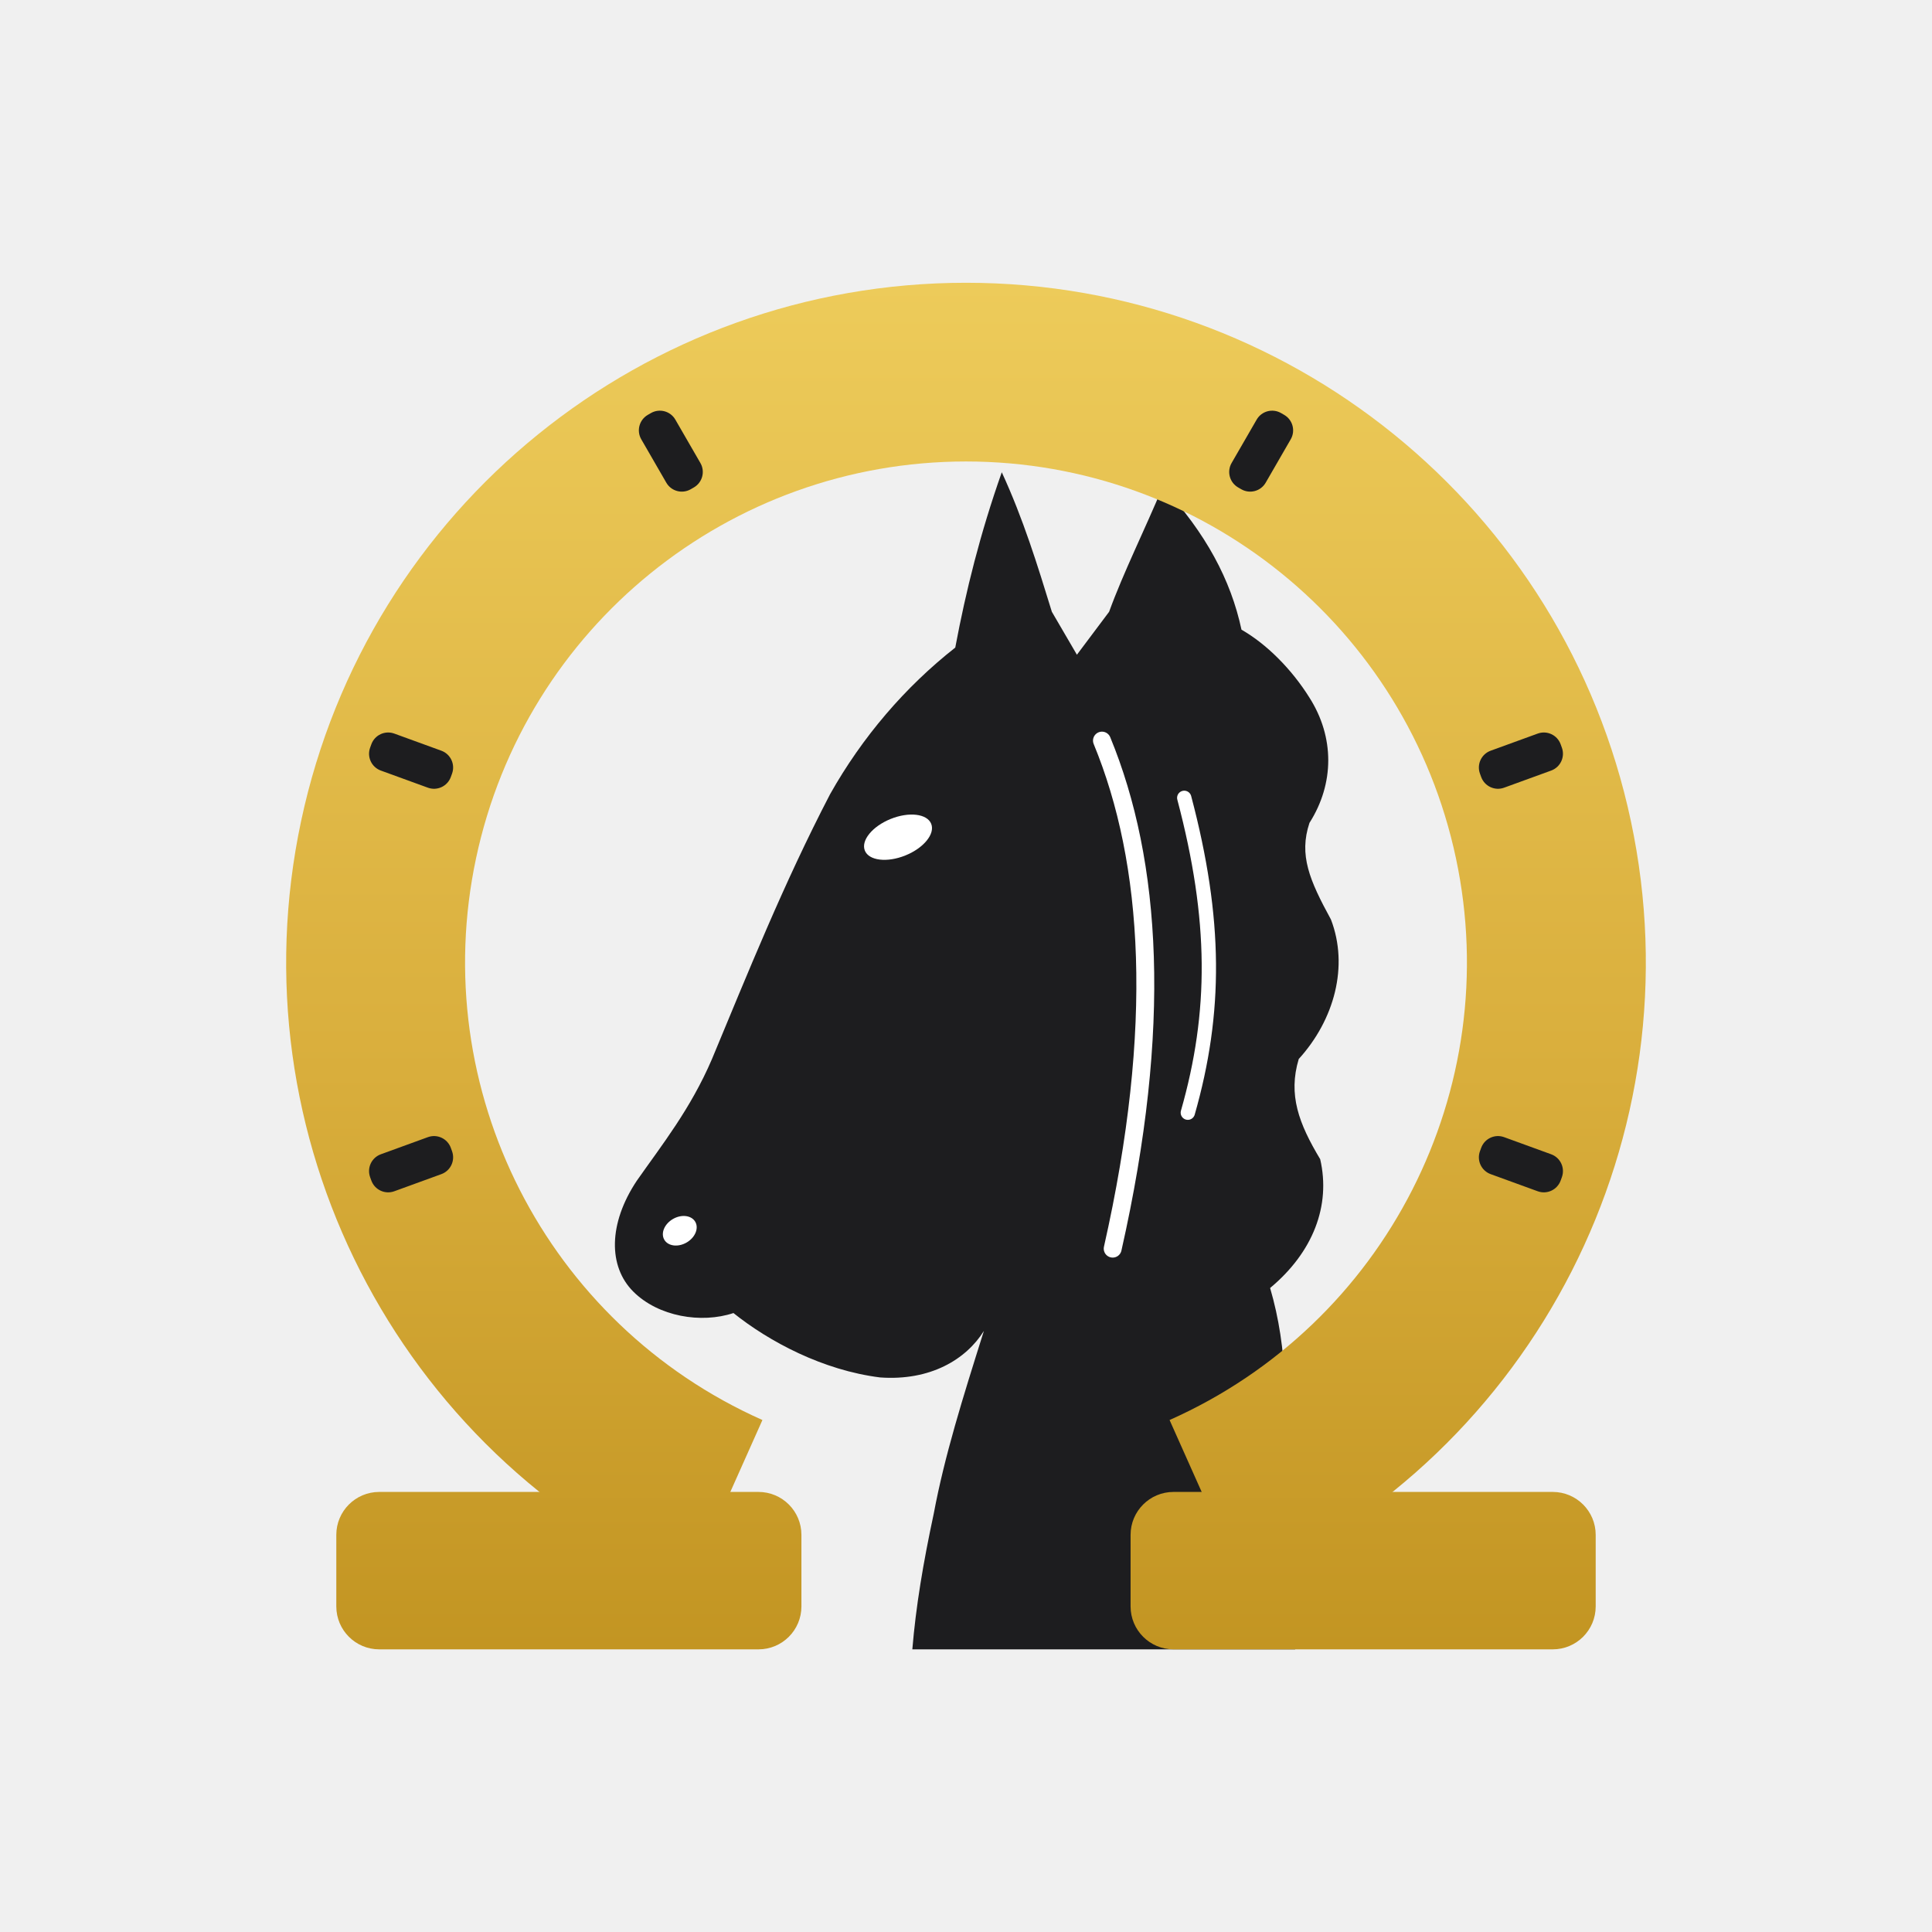
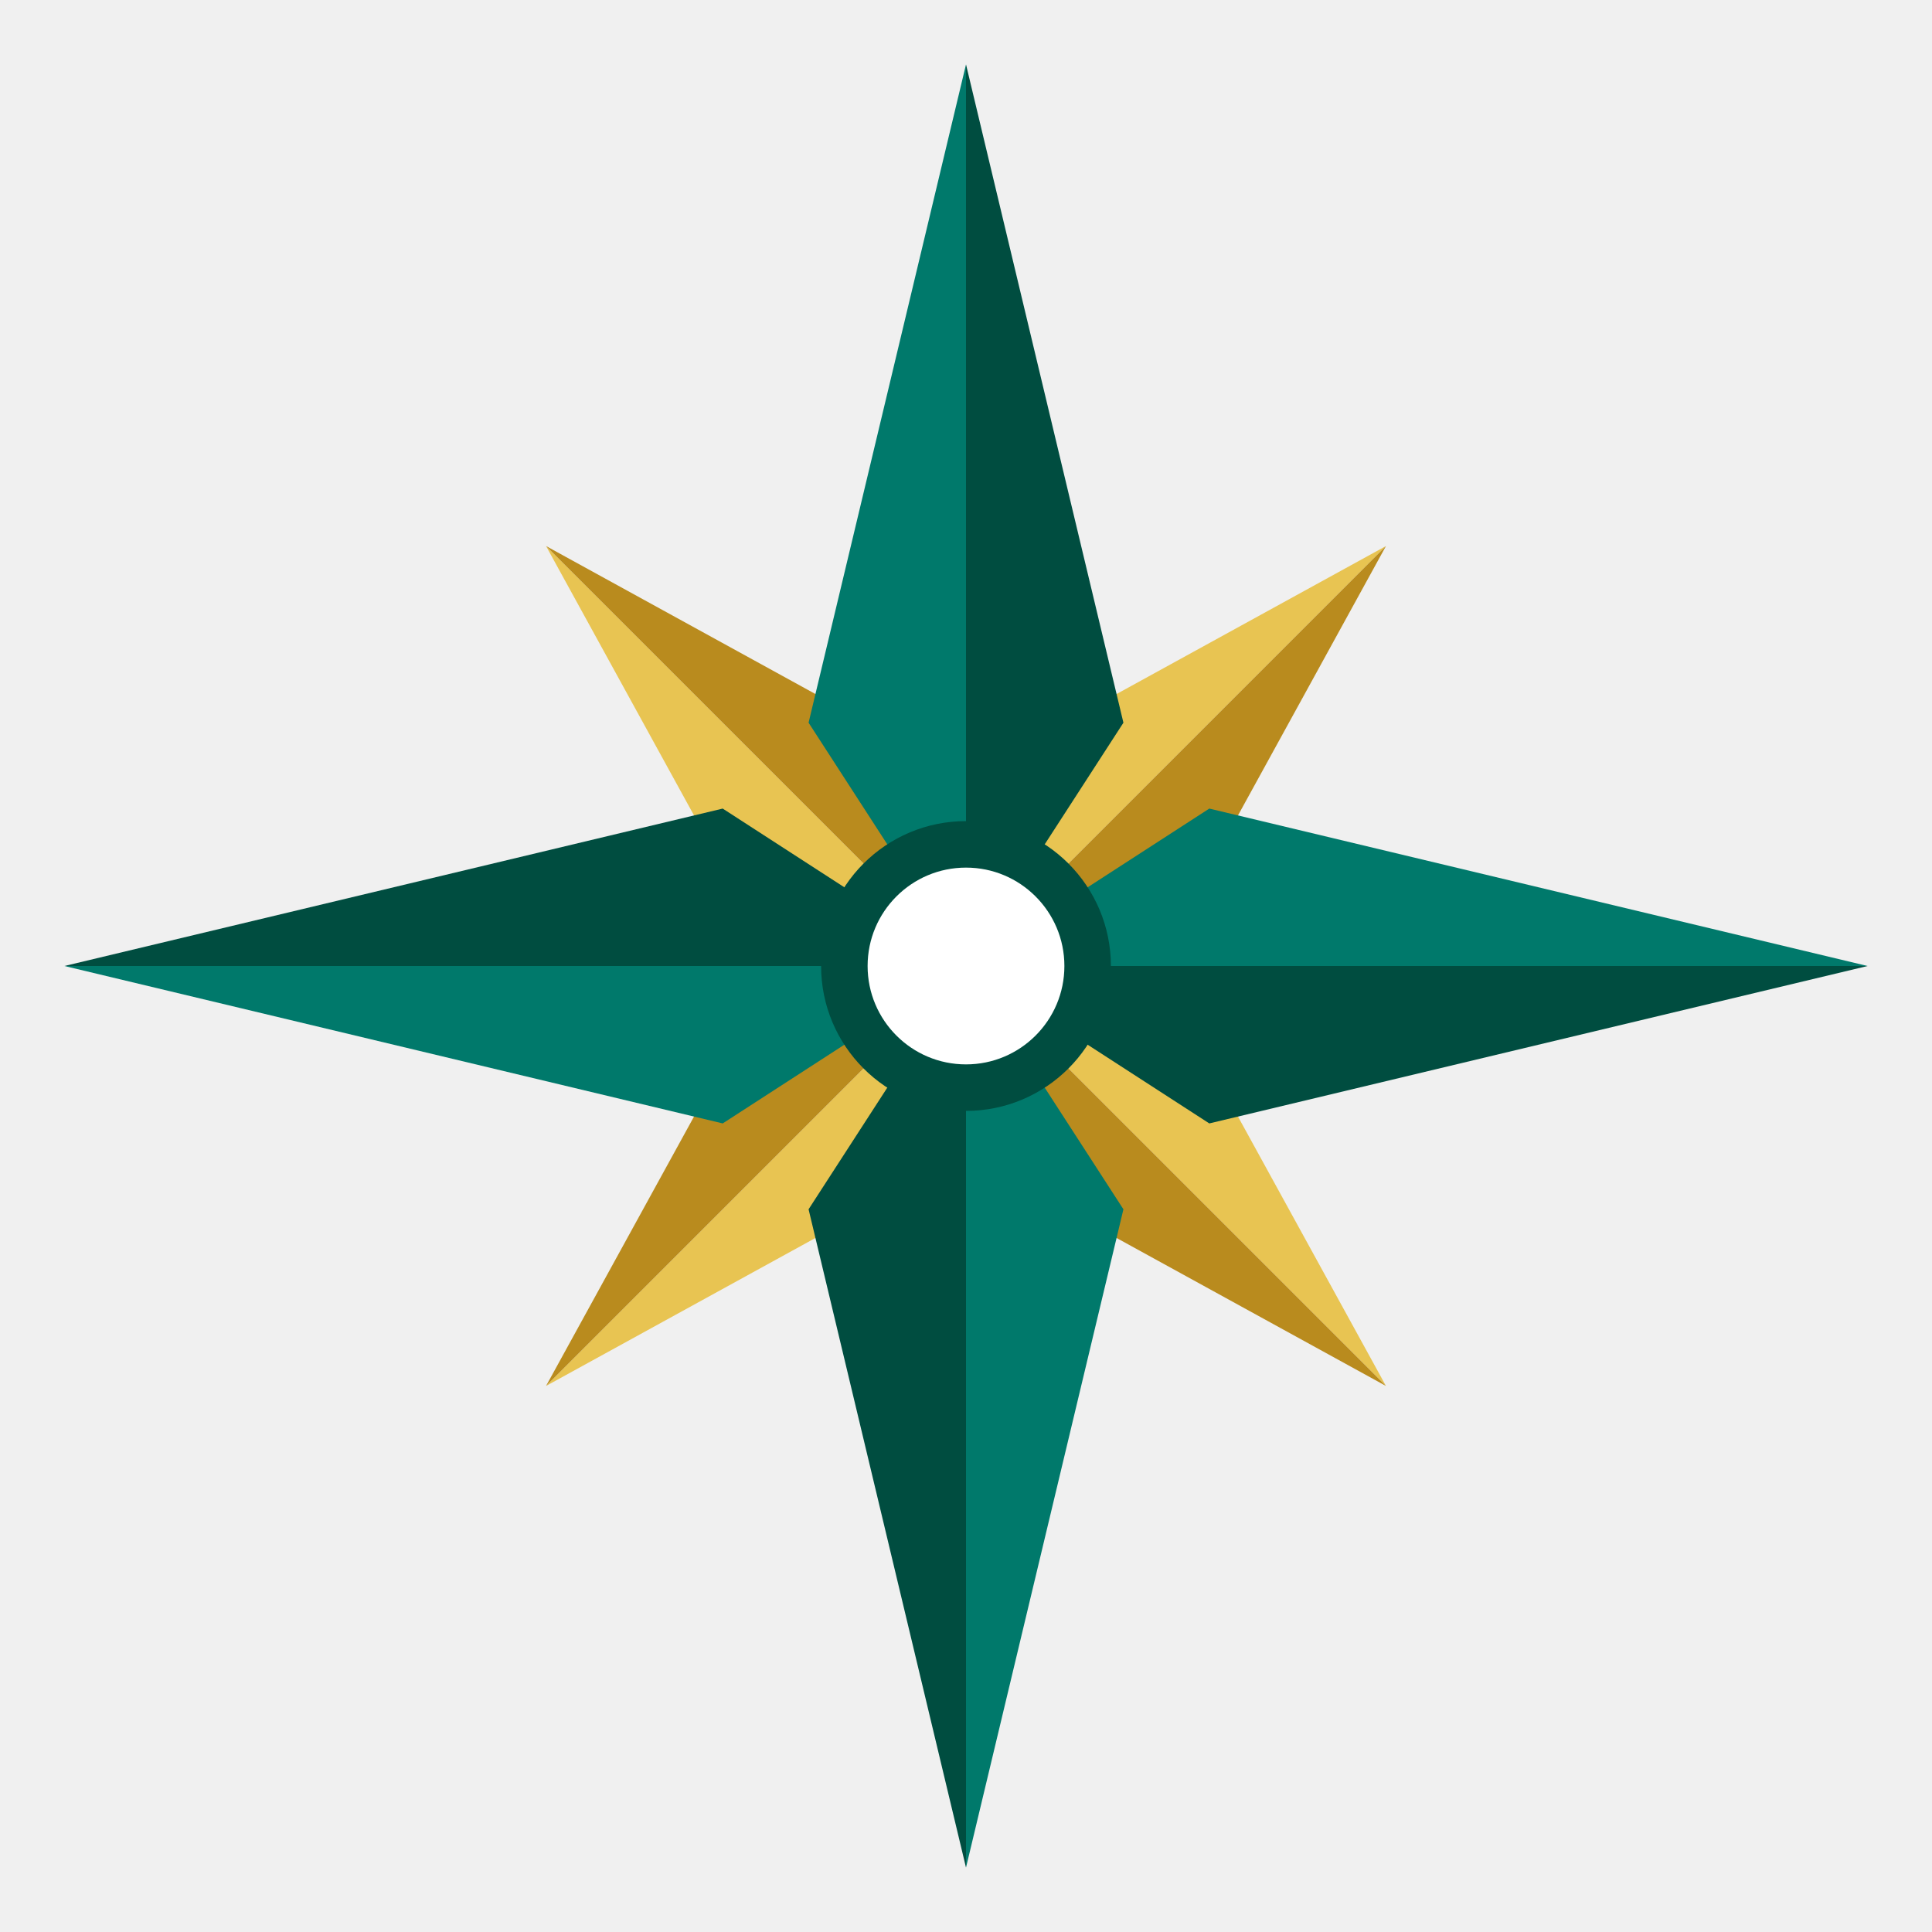
<svg xmlns="http://www.w3.org/2000/svg" viewBox="0 0 540 540">
-   <defs>
-     <linearGradient id="gold" gradientUnits="userSpaceOnUse" x1="0" y1="60" x2="0" y2="461">
-       <stop offset="0" stop-color="#EDCB5A" />
-       <stop offset="0.55" stop-color="#D9AE3C" />
-       <stop offset="1" stop-color="#C0921F" />
-     </linearGradient>
-   </defs>
-   <g transform="translate(10,19)">
-     <path fill="#1D1D1F" d="       M 270 113       C 264 130, 260 146, 257 162       C 243 173, 231 187, 222 203       C 209 228, 199 253, 189 277       C 183 291, 175 301, 168 311       C 160 323, 160 335, 167 342       C 174 349, 186 351, 195 348       C 205 356, 220 364, 236 366       C 250 367, 260 361, 265 353       C 259 372, 254 388, 251 404       C 248 418, 246 430, 245 442       L 352 442       C 351 424, 350 410, 348 396       C 350 376, 350 358, 345 341       C 357 331, 362 318, 359 305       C 353 295, 350 287, 353 277       C 363 266, 367 251, 362 238       C 356 227, 353 220, 356 211       C 363 200, 363 187, 356 176       C 351 168, 344 161, 337 157       C 334 143, 327 130, 315 117       C 310 129, 304 141, 300 152       L 291 164       L 284 152       C 280 139, 276 126, 270 113       Z" />
-     <ellipse cx="241" cy="215" rx="10" ry="5.5" fill="#FFFFFF" transform="rotate(-22 241 215)" />
-     <ellipse cx="180" cy="325" rx="5" ry="3.8" fill="#FFFFFF" transform="rotate(-30 180 325)" />
-     <g stroke="#FFFFFF" fill="none" stroke-linecap="round">
-       <path stroke-width="5" d="M 298 188 C 312 222, 315 268, 301 330" />
-       <path stroke-width="4" d="M 321 204 C 330 238, 330 264, 322 292" />
+   <g transform="translate(270,270)">
+     <g id="diag">
+       <g transform="rotate(45)">
+         <polygon points="0,-166 -32,-56 0,0" fill="#E8C452" />
+         <polygon points="0,-166 32,-56 0,0" fill="#B98B1E" />
+       </g>
+       <g transform="rotate(135)">
+         <polygon points="0,-166 -32,-56 0,0" fill="#E8C452" />
+         <polygon points="0,-166 32,-56 0,0" fill="#B98B1E" />
+       </g>
+       <g transform="rotate(225)">
+         <polygon points="0,-166 -32,-56 0,0" fill="#E8C452" />
+         <polygon points="0,-166 32,-56 0,0" fill="#B98B1E" />
+       </g>
+       <g transform="rotate(315)">
+         <polygon points="0,-166 -32,-56 0,0" fill="#E8C452" />
+         <polygon points="0,-166 32,-56 0,0" fill="#B98B1E" />
+       </g>
    </g>
-   </g>
-   <g transform="translate(0,19)">
-     <g fill="url(#gold)">
-       <path d="M 192.7 423.6 A 190 190 0 1 1 347.3 423.6 L 326.9 377.9 A 140 140 0 1 0 213.1 377.9 Z" />
-       <rect x="94" y="398" width="130" height="44" rx="12" />
-       <rect x="316" y="398" width="130" height="44" rx="12" />
+     <g id="card">
+       <g>
+         <polygon points="0,-252 -44,-68 0,0" fill="#00796B" />
+         <polygon points="0,-252 44,-68 0,0" fill="#004D40" />
+       </g>
+       <g transform="rotate(90)">
+         <polygon points="0,-252 -44,-68 0,0" fill="#00796B" />
+         <polygon points="0,-252 44,-68 0,0" fill="#004D40" />
+       </g>
+       <g transform="rotate(180)">
+         <polygon points="0,-252 -44,-68 0,0" fill="#00796B" />
+         <polygon points="0,-252 44,-68 0,0" fill="#004D40" />
+       </g>
+       <g transform="rotate(270)">
+         <polygon points="0,-252 -44,-68 0,0" fill="#00796B" />
+         <polygon points="0,-252 44,-68 0,0" fill="#004D40" />
+       </g>
    </g>
-     <g fill="#1D1D1F">
-       <rect x="-5.5" y="-12" width="11" height="24" rx="5" transform="translate(114.9,306.4) rotate(70)" />
-       <rect x="-5.5" y="-12" width="11" height="24" rx="5" transform="translate(114.9,193.6) rotate(110)" />
-       <rect x="-5.5" y="-12" width="11" height="24" rx="5" transform="translate(187.5,107.1) rotate(150)" />
-       <rect x="-5.5" y="-12" width="11" height="24" rx="5" transform="translate(352.5,107.1) rotate(210)" />
-       <rect x="-5.5" y="-12" width="11" height="24" rx="5" transform="translate(425.1,193.6) rotate(250)" />
-       <rect x="-5.5" y="-12" width="11" height="24" rx="5" transform="translate(425.1,306.4) rotate(290)" />
-     </g>
+     <circle r="34" fill="#FFFFFF" stroke="#004D40" stroke-width="13" />
  </g>
</svg>
